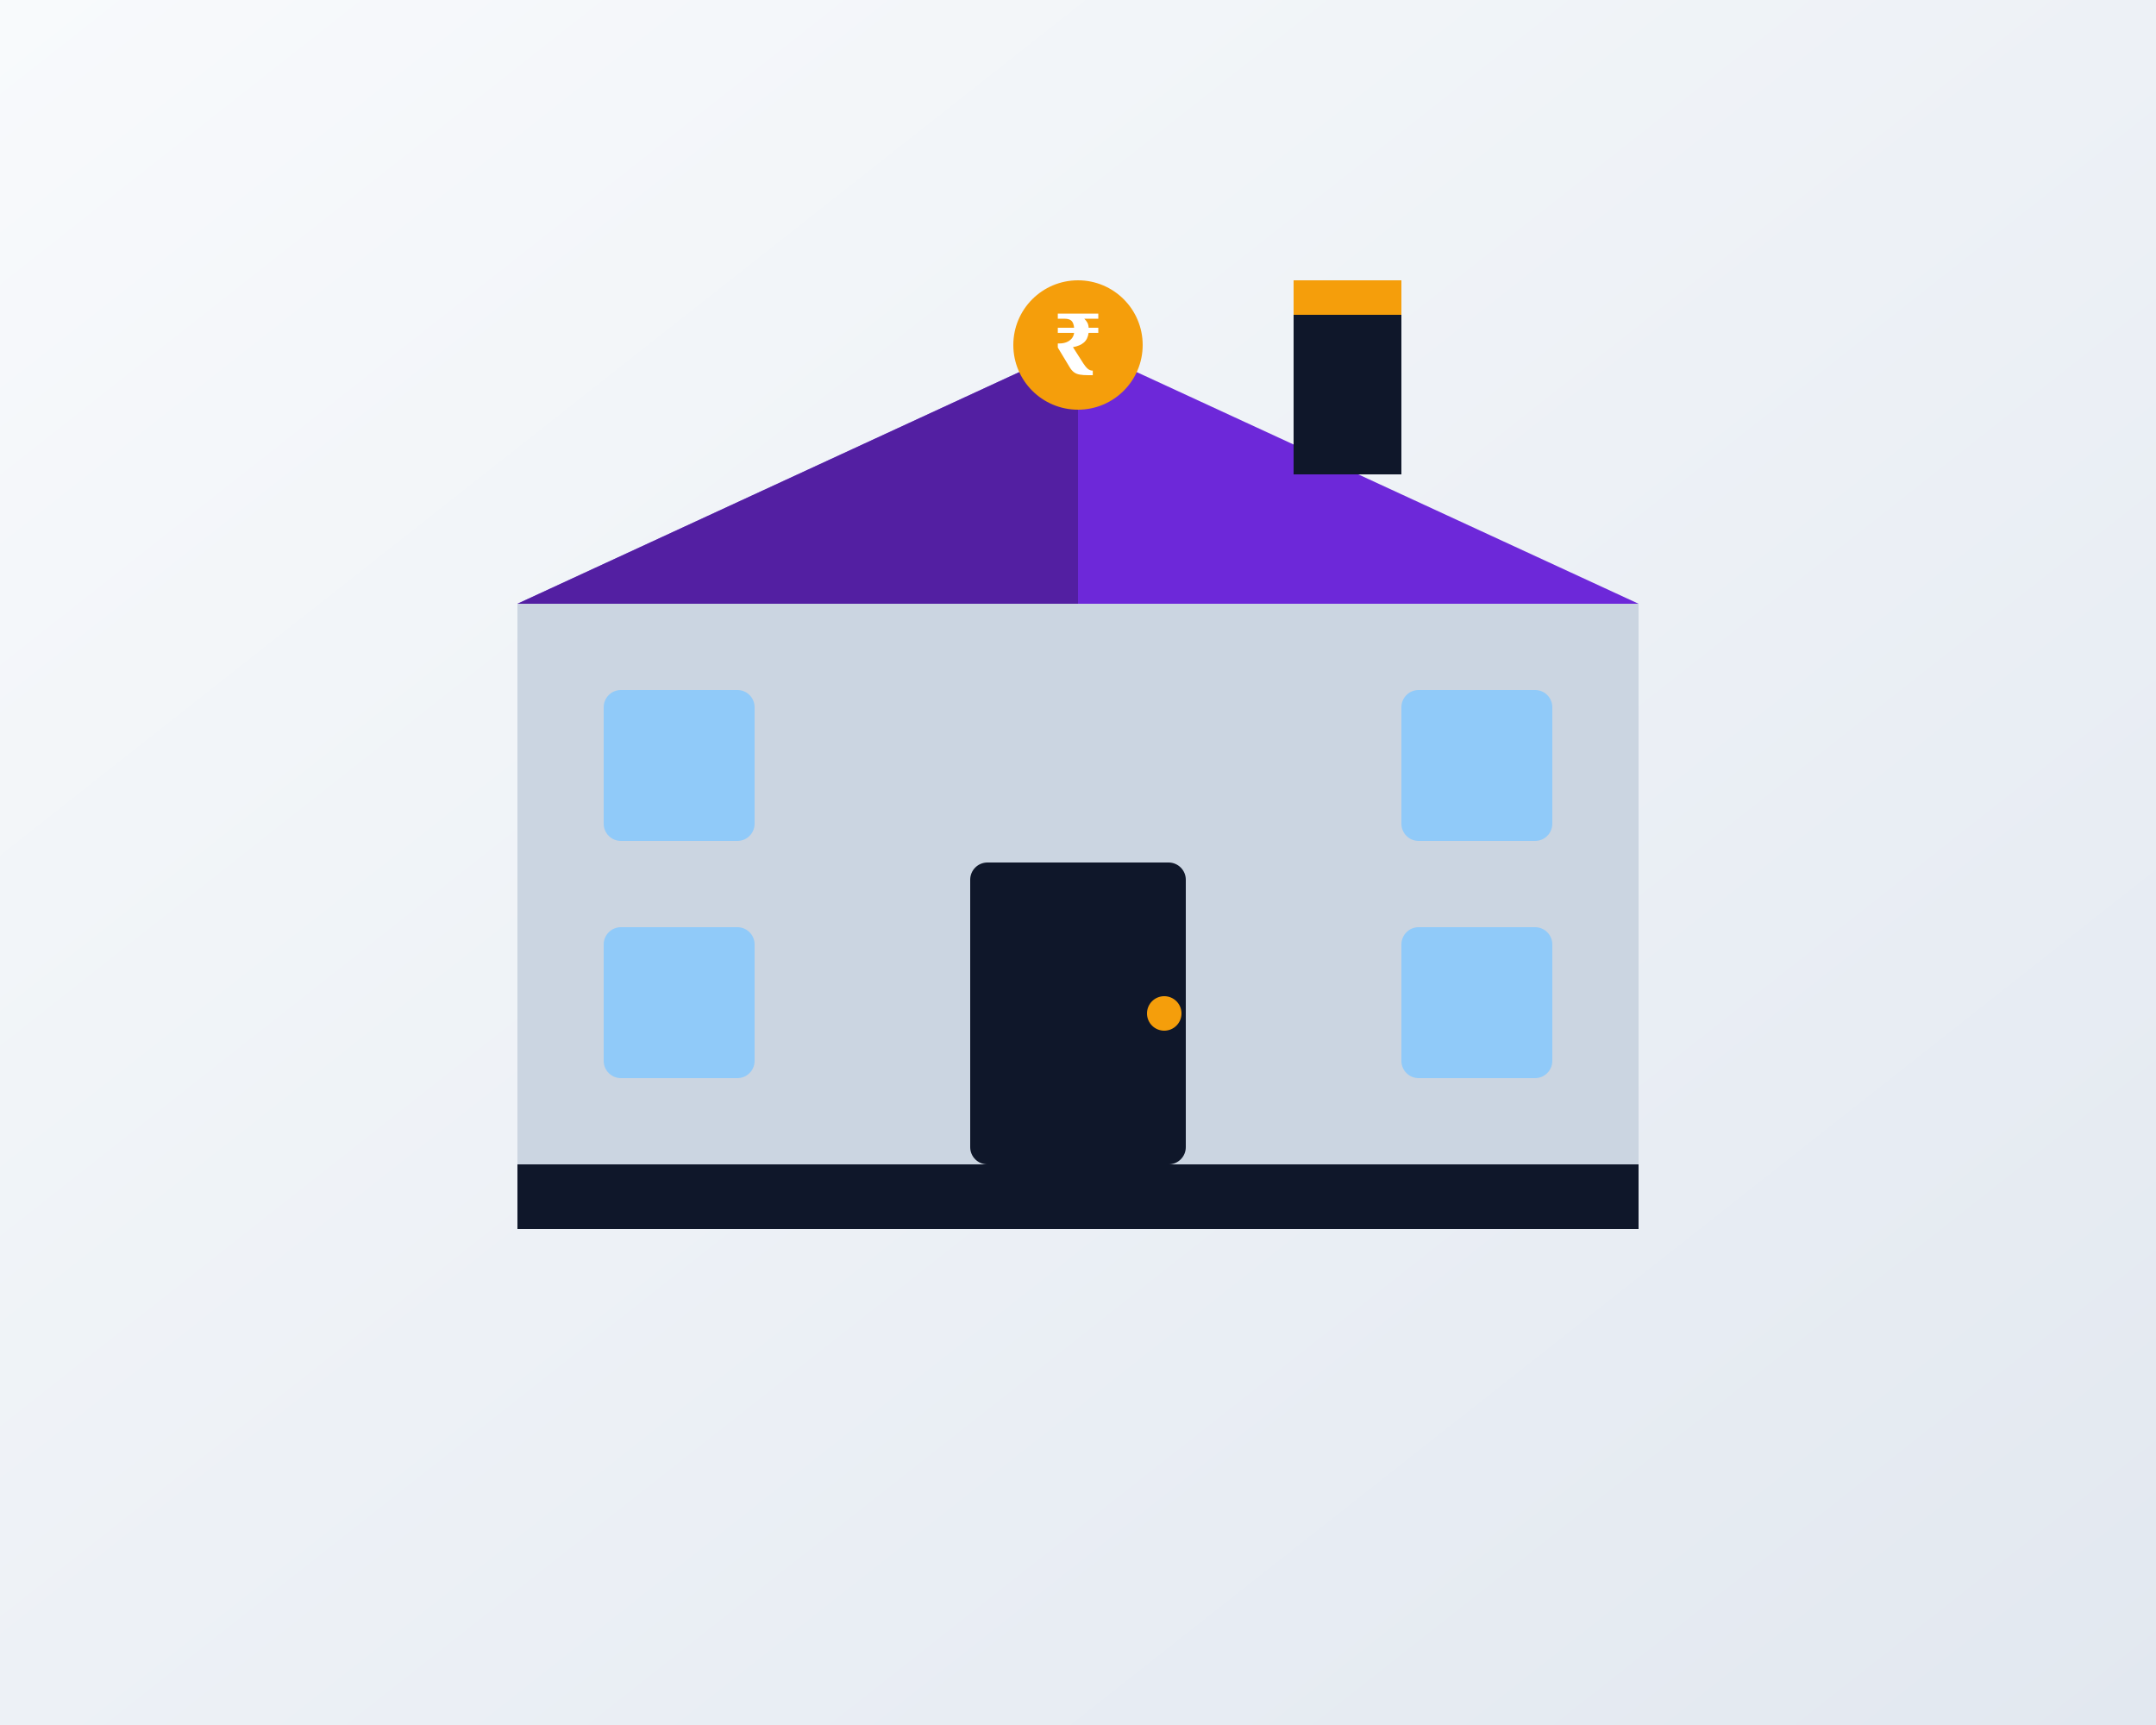
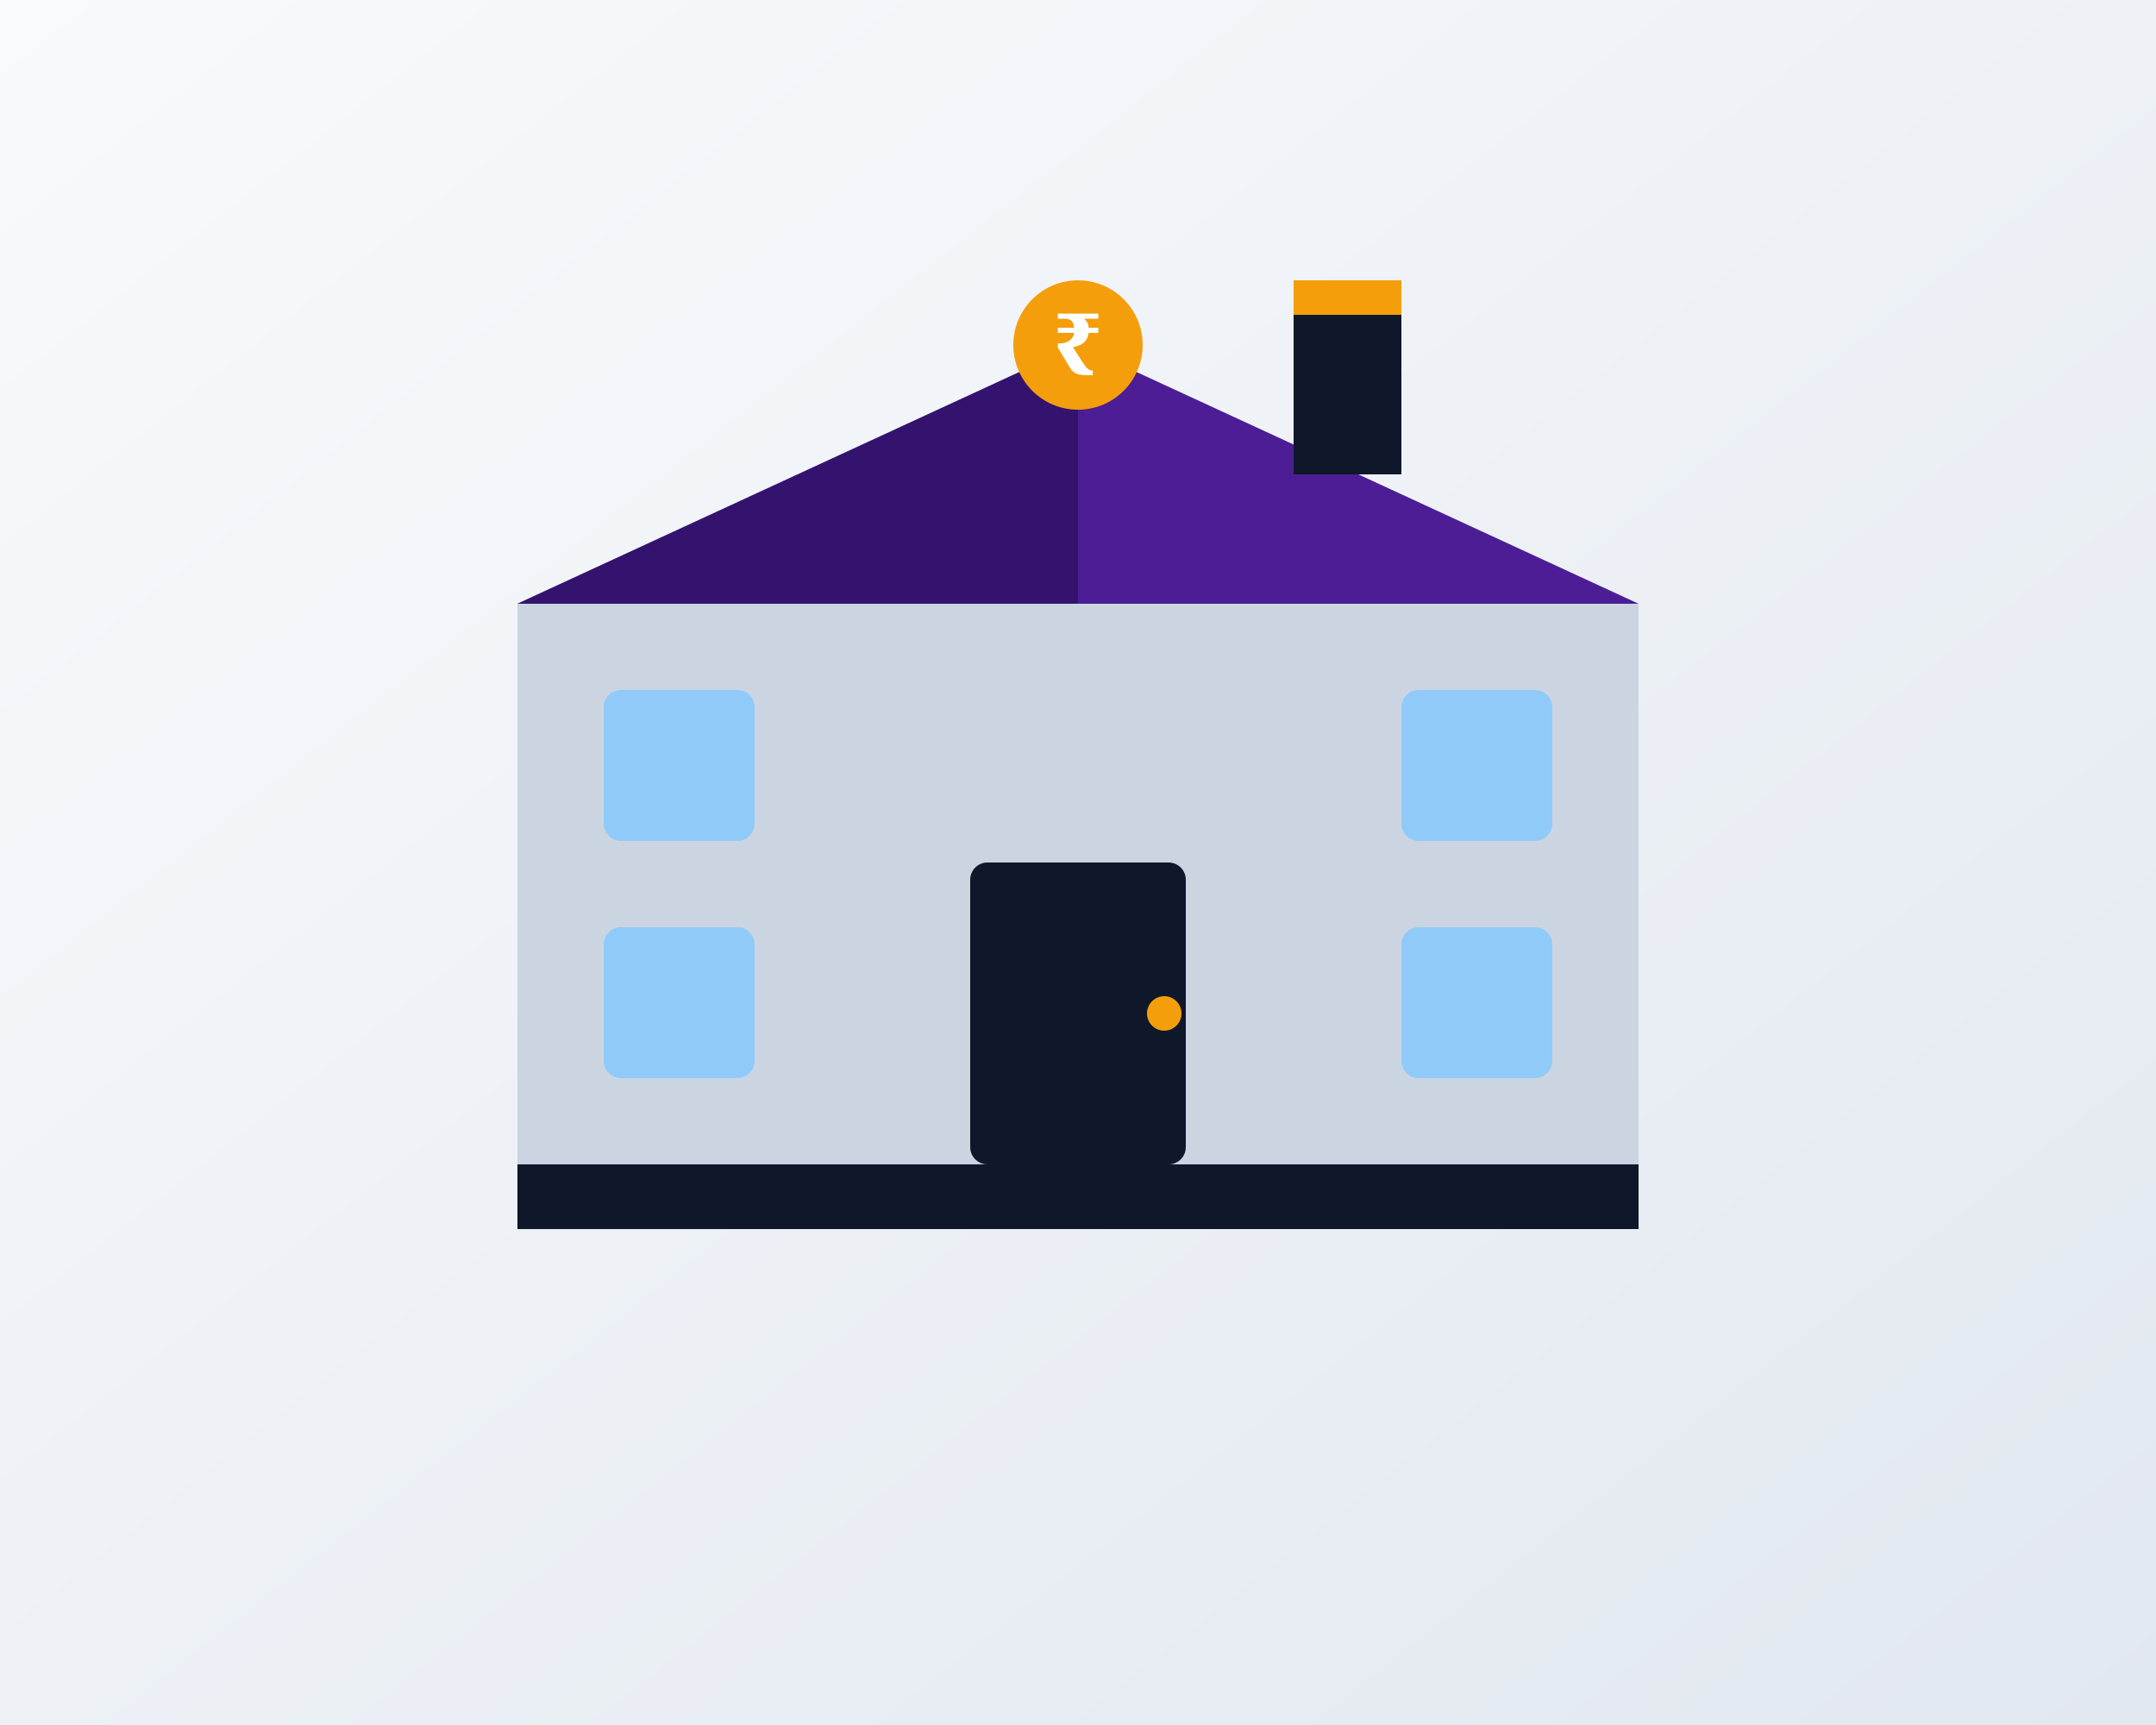
<svg xmlns="http://www.w3.org/2000/svg" viewBox="0 0 500 400">
  <defs>
    <linearGradient id="bgGradient3" x1="0%" y1="0%" x2="100%" y2="100%">
      <stop offset="0%" style="stop-color:#F8FAFC;stop-opacity:1" />
      <stop offset="100%" style="stop-color:#E2E8F0;stop-opacity:1" />
    </linearGradient>
  </defs>
  <rect width="500" height="400" fill="url(#bgGradient3)" />
  <g transform="translate(120, 60)">
-     <polygon points="130,20 260,80 0,80" fill="#6D28D9" />
-     <polygon points="130,20 130,80 0,80" fill="#4C1D95" opacity="0.8" />
+     <polygon points="130,20 260,80 0,80" fill="#4C1D95" />
+     <polygon points="130,20 130,80 0,80" fill="#2E1065" opacity="0.8" />
    <rect x="180" y="10" width="25" height="40" fill="#0F172A" />
    <rect x="180" y="5" width="25" height="8" fill="#F59E0B" />
    <rect x="0" y="80" width="260" height="130" fill="#CBD5E1" />
    <rect x="105" y="140" width="50" height="70" fill="#0F172A" rx="4" />
    <circle cx="150" cy="175" r="4" fill="#F59E0B" />
    <rect x="20" y="100" width="35" height="35" fill="#90CAF9" rx="4" />
    <line x1="37.5" y1="100" x2="37.5" y2="135" />
    <line x1="20" y1="117.5" x2="55" y2="117.5" />
    <rect x="205" y="100" width="35" height="35" fill="#90CAF9" rx="4" />
    <line x1="222.5" y1="100" x2="222.5" y2="135" />
    <line x1="205" y1="117.5" x2="240" y2="117.5" />
    <rect x="20" y="155" width="35" height="35" fill="#90CAF9" rx="4" />
    <rect x="205" y="155" width="35" height="35" fill="#90CAF9" rx="4" />
    <rect x="0" y="210" width="260" height="15" fill="#0F172A" />
    <circle cx="130" cy="20" r="15" fill="#F59E0B" />
    <text x="130" y="27" text-anchor="middle" font-size="20" fill="white" font-weight="bold">₹</text>
  </g>
</svg>
